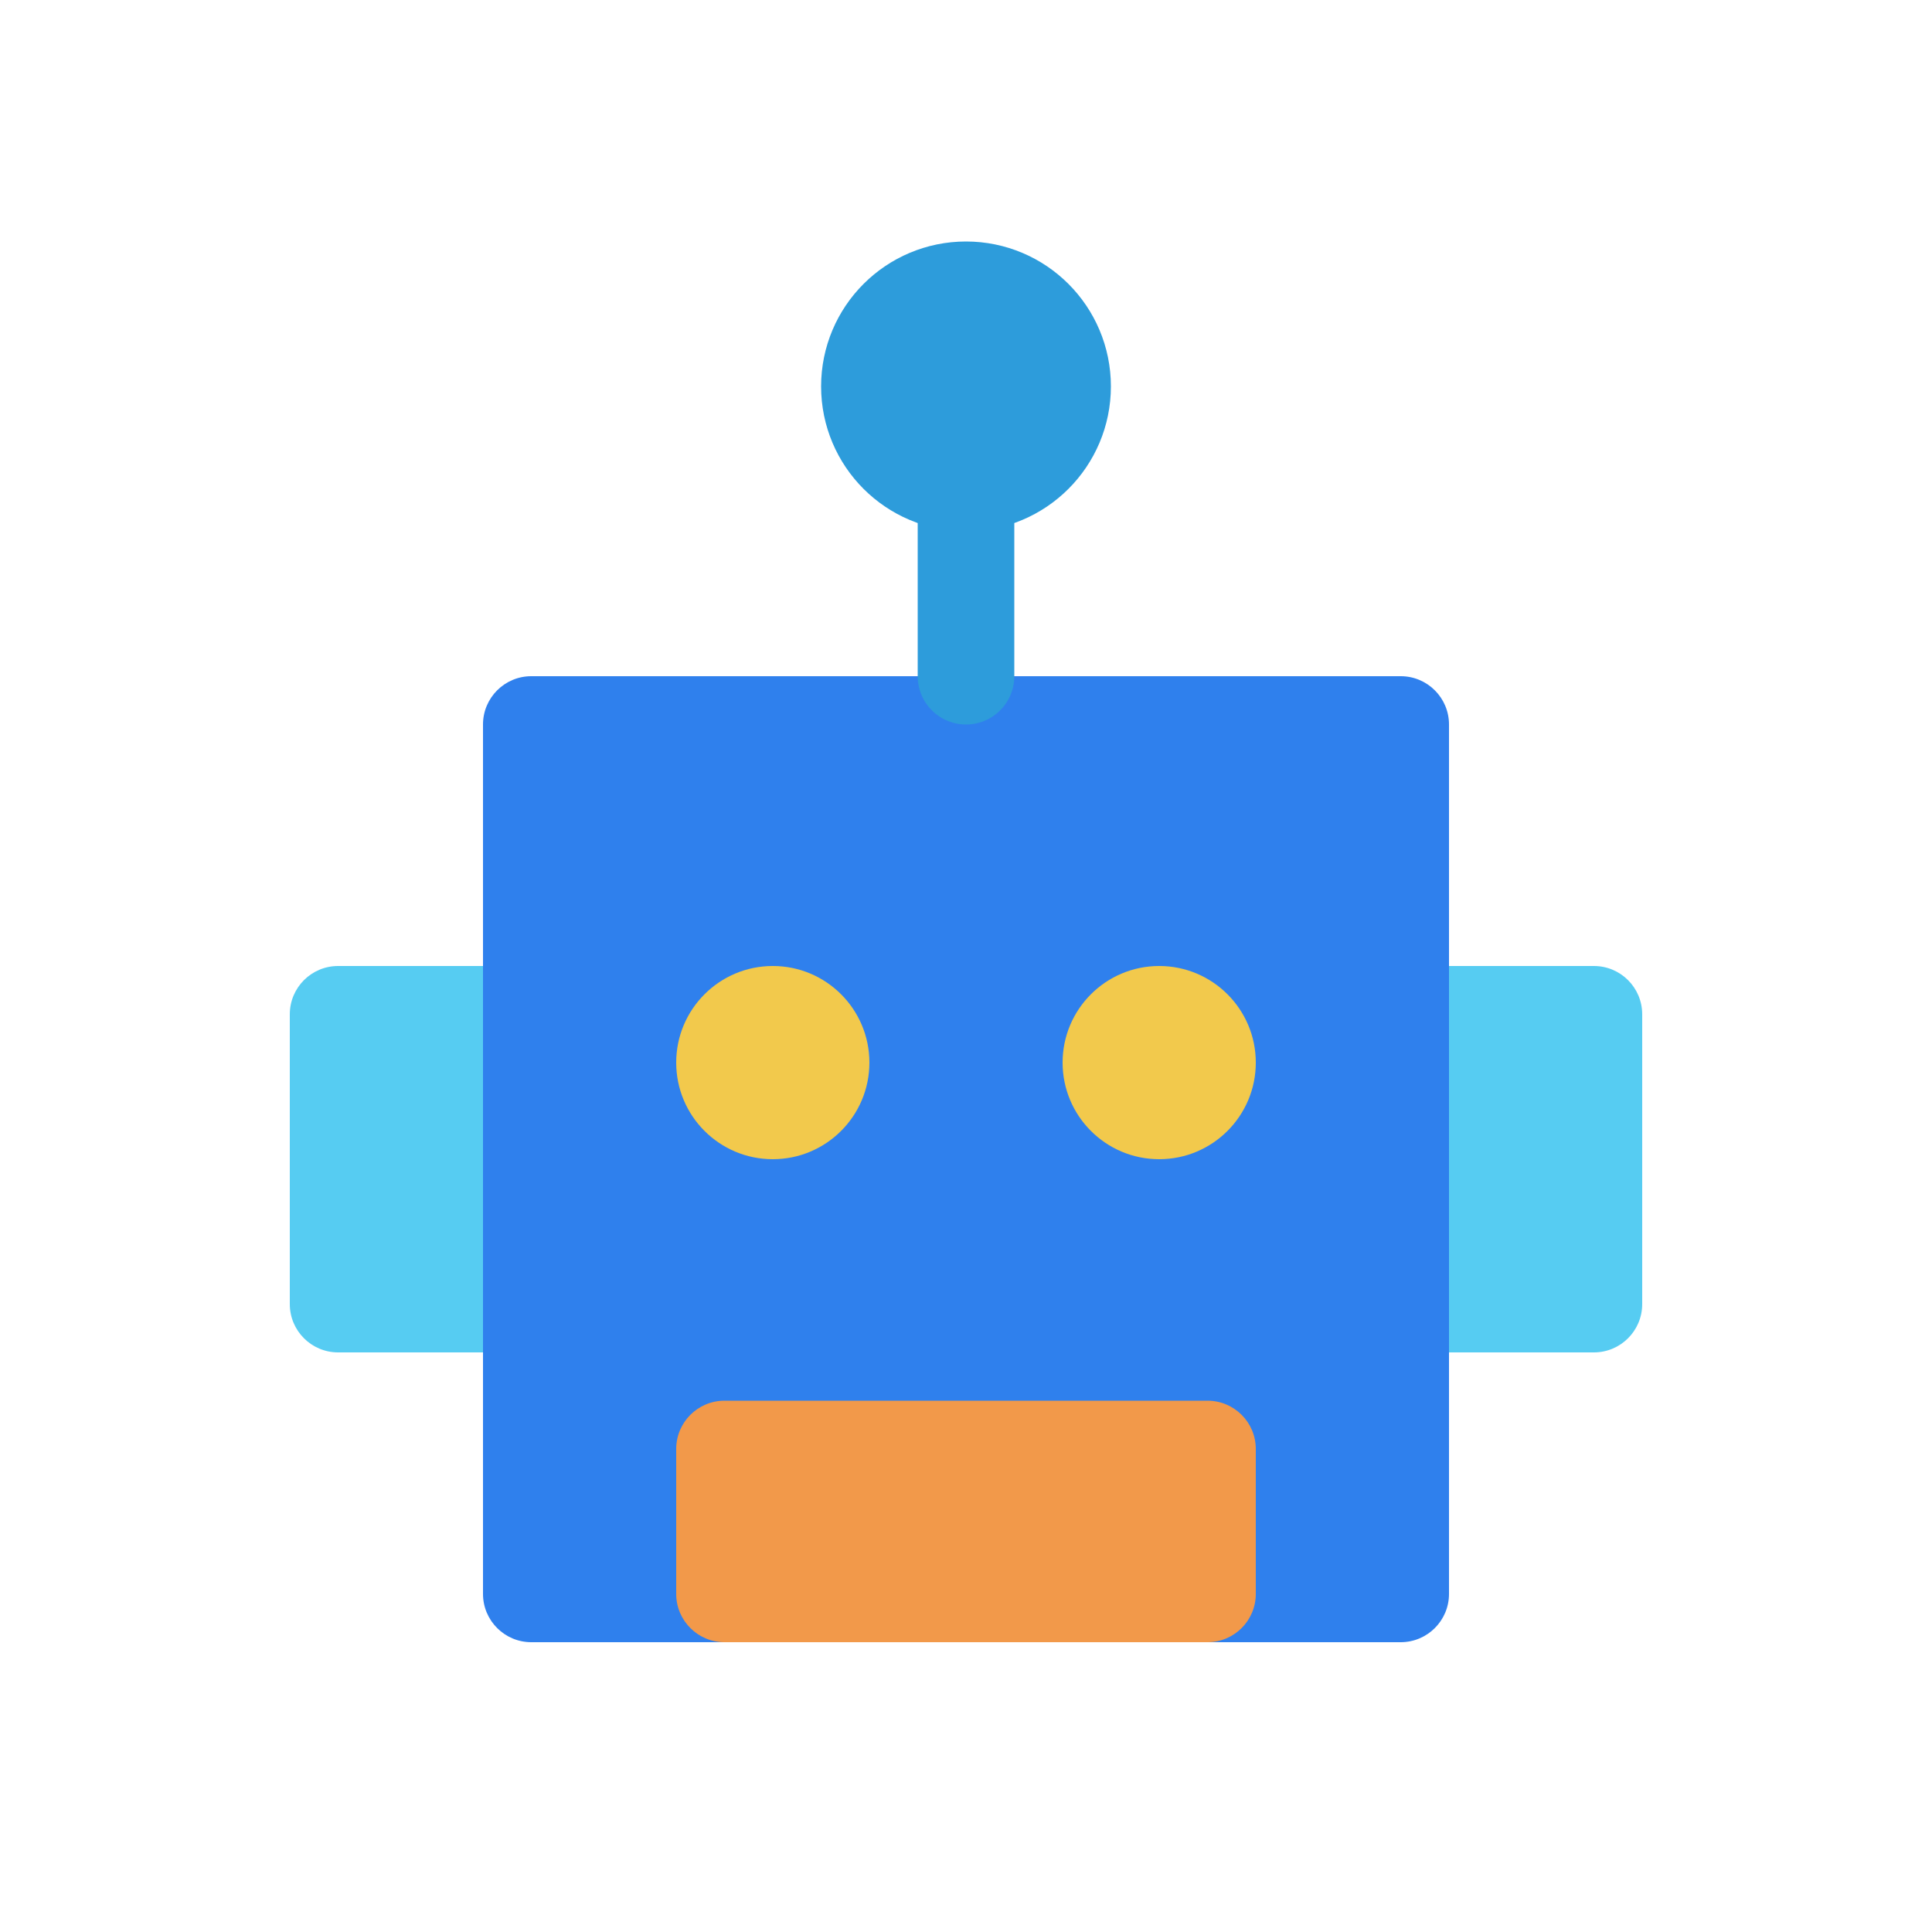
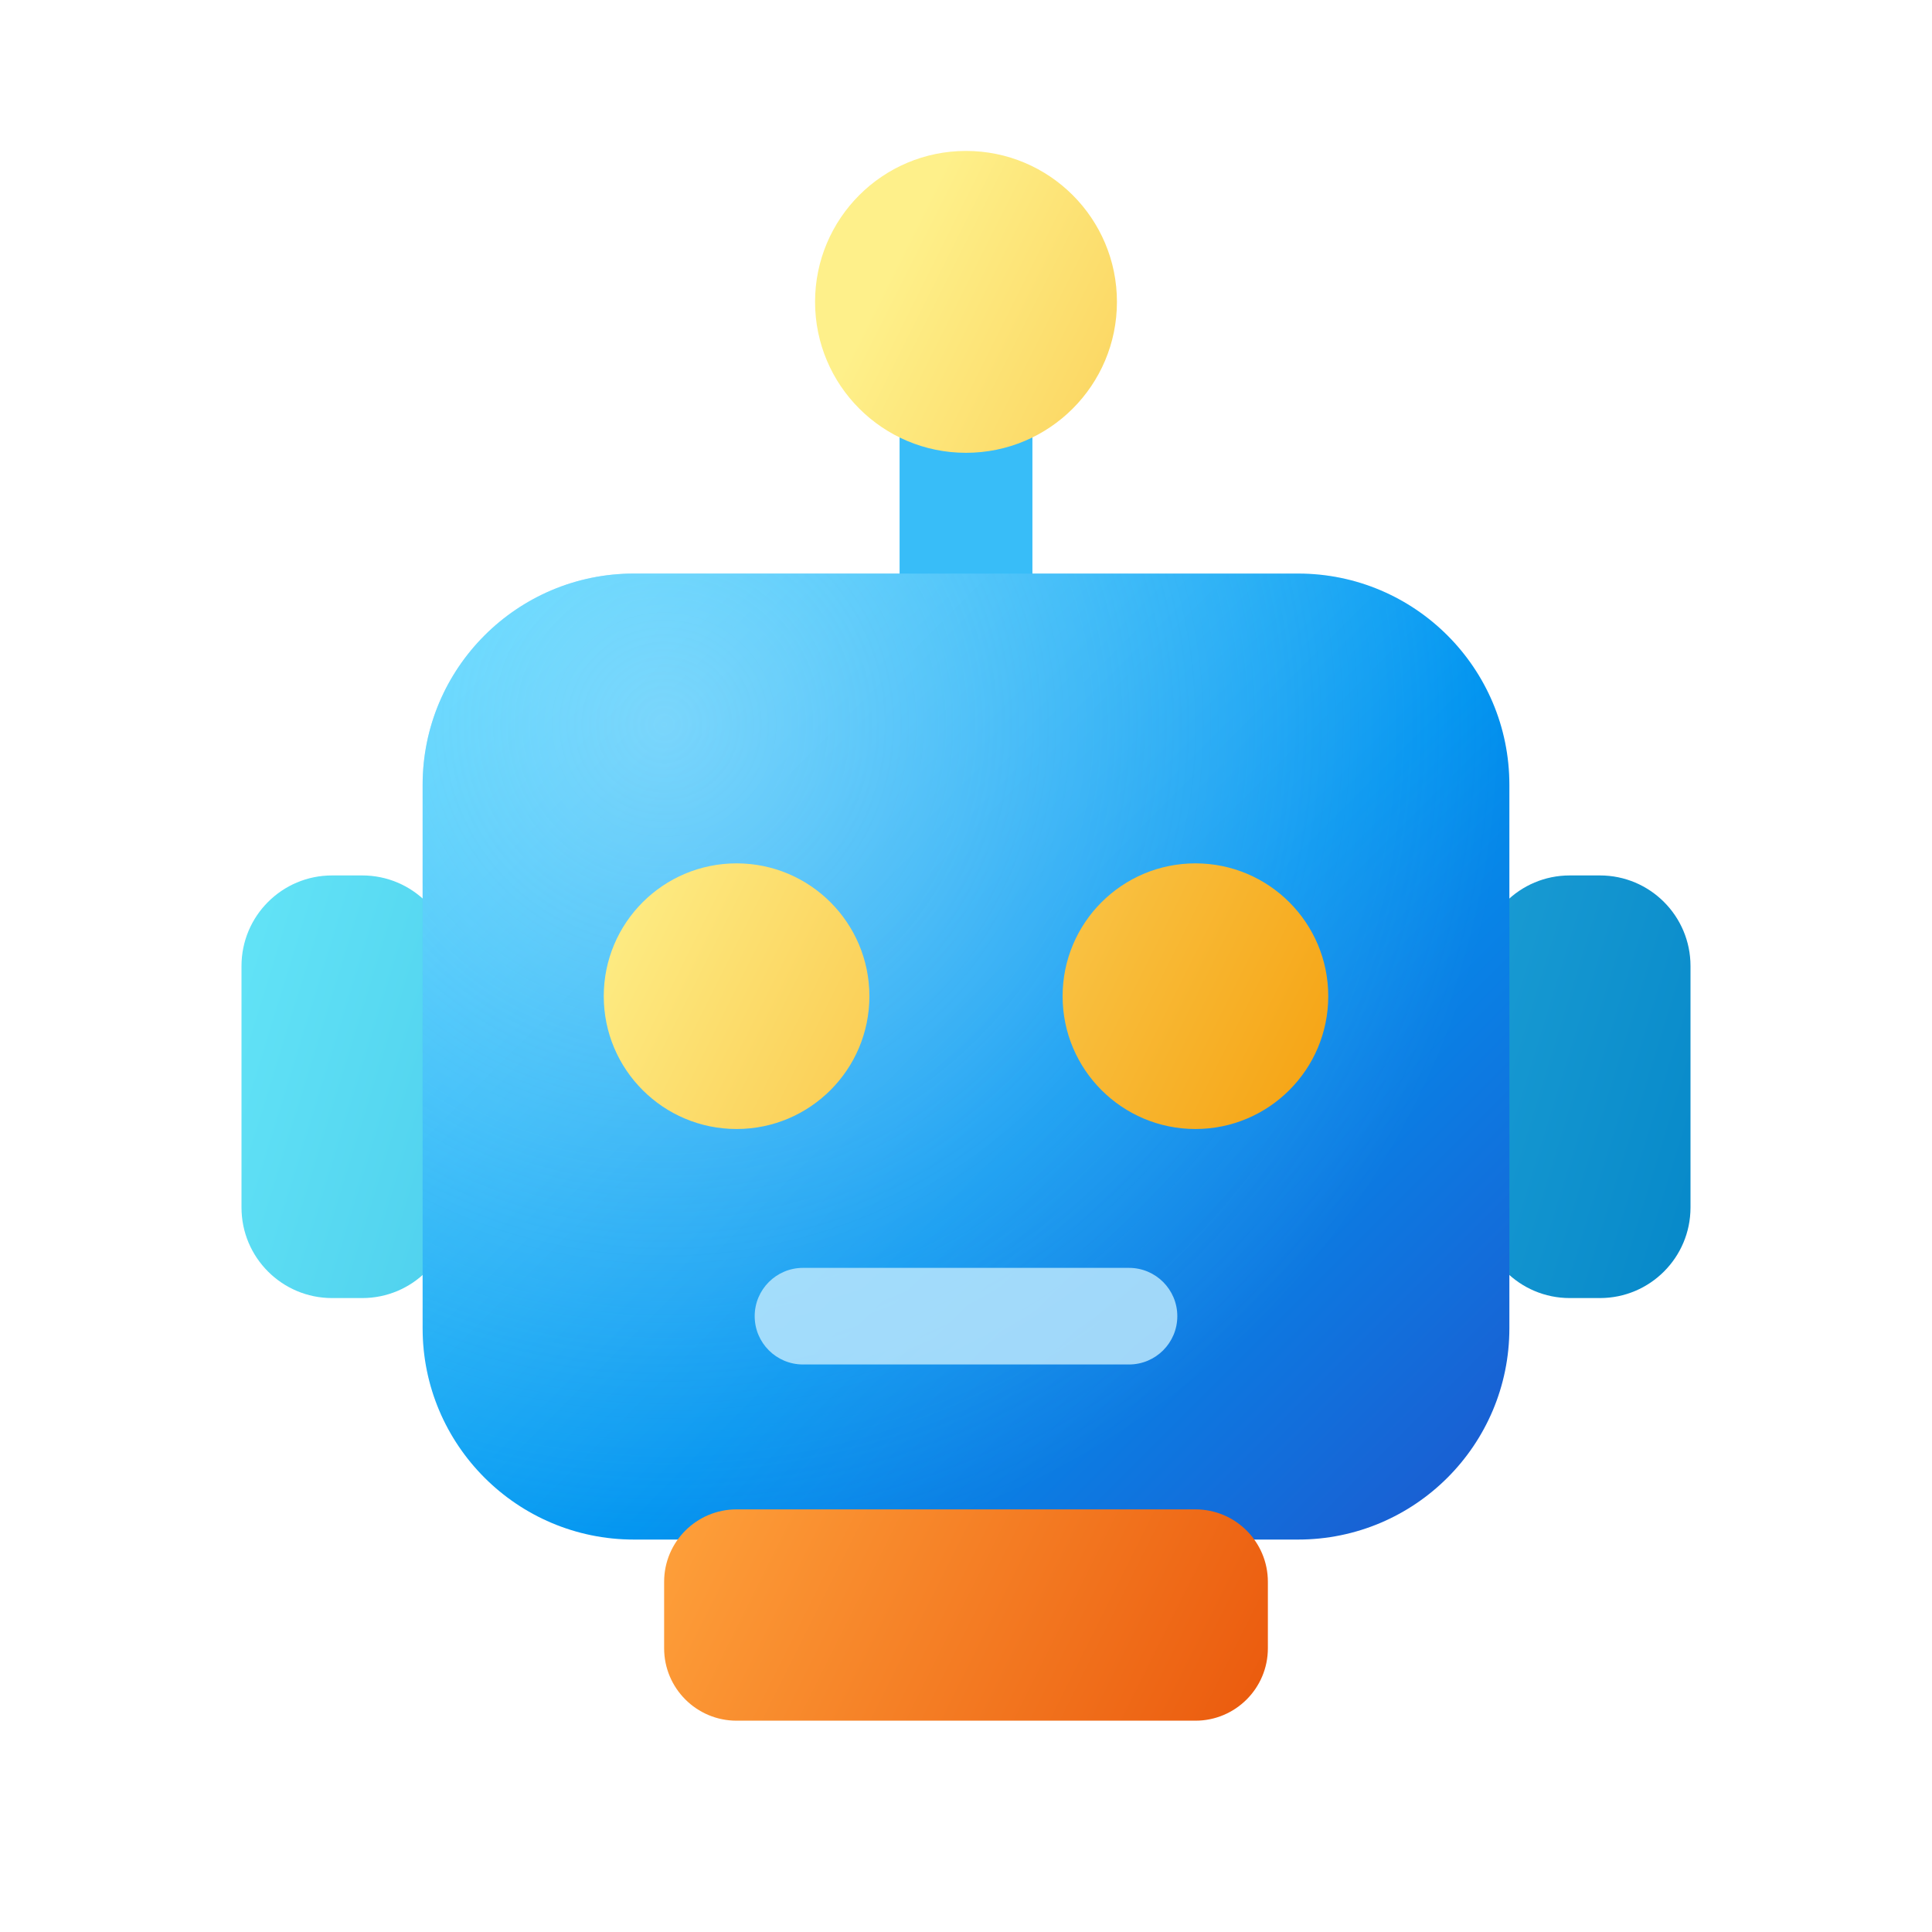
- <svg xmlns="http://www.w3.org/2000/svg" width="1em" height="1em" viewBox="0 0 80 80">
+ <svg xmlns="http://www.w3.org/2000/svg" width="1em" height="1em" viewBox="0 0 32 32">
+   <defs>
+     <linearGradient id="rbHead" x1="7" y1="9" x2="25" y2="27" gradientUnits="userSpaceOnUse">
+       <stop offset="0" stop-color="#3bd5ff" />
+       <stop offset="0.55" stop-color="#0094f0" />
+       <stop offset="1" stop-color="#2052cb" />
+     </linearGradient>
+     <radialGradient id="rbGlow" cx="11" cy="12" r="14" gradientUnits="userSpaceOnUse">
+       <stop offset="0" stop-color="#e0f2fe" stop-opacity="0.45" />
+       <stop offset="1" stop-color="#e0f2fe" stop-opacity="0" />
+     </radialGradient>
+     <linearGradient id="rbEar" x1="3" y1="14" x2="29" y2="22" gradientUnits="userSpaceOnUse">
+       <stop offset="0" stop-color="#67e8f9" />
+       <stop offset="1" stop-color="#0284c7" />
+     </linearGradient>
+     <linearGradient id="rbEye" x1="10" y1="14" x2="22" y2="20" gradientUnits="userSpaceOnUse">
+       <stop offset="0" stop-color="#fef08a" />
+       <stop offset="1" stop-color="#f59e0b" />
+     </linearGradient>
+     <linearGradient id="rbNeck" x1="11" y1="24" x2="21" y2="29" gradientUnits="userSpaceOnUse">
+       <stop offset="0" stop-color="#ffa43d" />
+       <stop offset="1" stop-color="#ea580c" />
+     </linearGradient>
+   </defs>
  <g fill="none">
-     <rect width="40" height="40" x="20" y="28" fill="#2f80ed" rx="2" />
-     <path fill="#f2994a" fill-rule="evenodd" d="M30 68h20a2 2 0 0 0 2-2v-6a2 2 0 0 0-2-2H30a2 2 0 0 0-2 2v6a2 2 0 0 0 2 2" clip-rule="evenodd" />
-     <path fill="#56ccf2" fill-rule="evenodd" d="M20 40h-6a2 2 0 0 0-2 2v12a2 2 0 0 0 2 2h6zm40 16h6a2 2 0 0 0 2-2V42a2 2 0 0 0-2-2h-6z" clip-rule="evenodd" />
-     <rect width="8" height="8" x="28" y="40" fill="#f2c94c" rx="4" />
-     <rect width="8" height="8" x="44" y="40" fill="#f2c94c" rx="4" />
-     <path stroke="#2d9cdb" stroke-linecap="round" stroke-linejoin="round" stroke-width="4" d="M40 20v8" />
-     <rect width="8" height="8" x="36" y="12" fill="#2d9cdb" stroke="#2d9cdb" stroke-linecap="round" stroke-linejoin="round" stroke-width="4" rx="4" />
+     <path stroke="#38bdf8" stroke-width="2.2" stroke-linecap="round" d="M16 6.5V10" />
+     <circle cx="16" cy="5" r="2.5" fill="url(#rbEye)" />
+     <rect x="4" y="14.5" width="3.5" height="7" rx="1.5" fill="url(#rbEar)" />
+     <rect x="24.5" y="14.5" width="3.5" height="7" rx="1.5" fill="url(#rbEar)" />
+     <rect x="7" y="9.5" width="18" height="16" rx="3.5" fill="url(#rbHead)" />
+     <rect x="7" y="9.5" width="18" height="16" rx="3.5" fill="url(#rbGlow)" />
+     <rect x="11" y="25" width="10" height="3.5" rx="1.2" fill="url(#rbNeck)" />
+     <circle cx="12.2" cy="16.5" r="2.2" fill="url(#rbEye)" />
+     <circle cx="19.8" cy="16.5" r="2.2" fill="url(#rbEye)" />
+     <rect x="12.5" y="21" width="7" height="1.6" rx="0.8" fill="#bae6fd" fill-opacity="0.85" />
  </g>
</svg>
